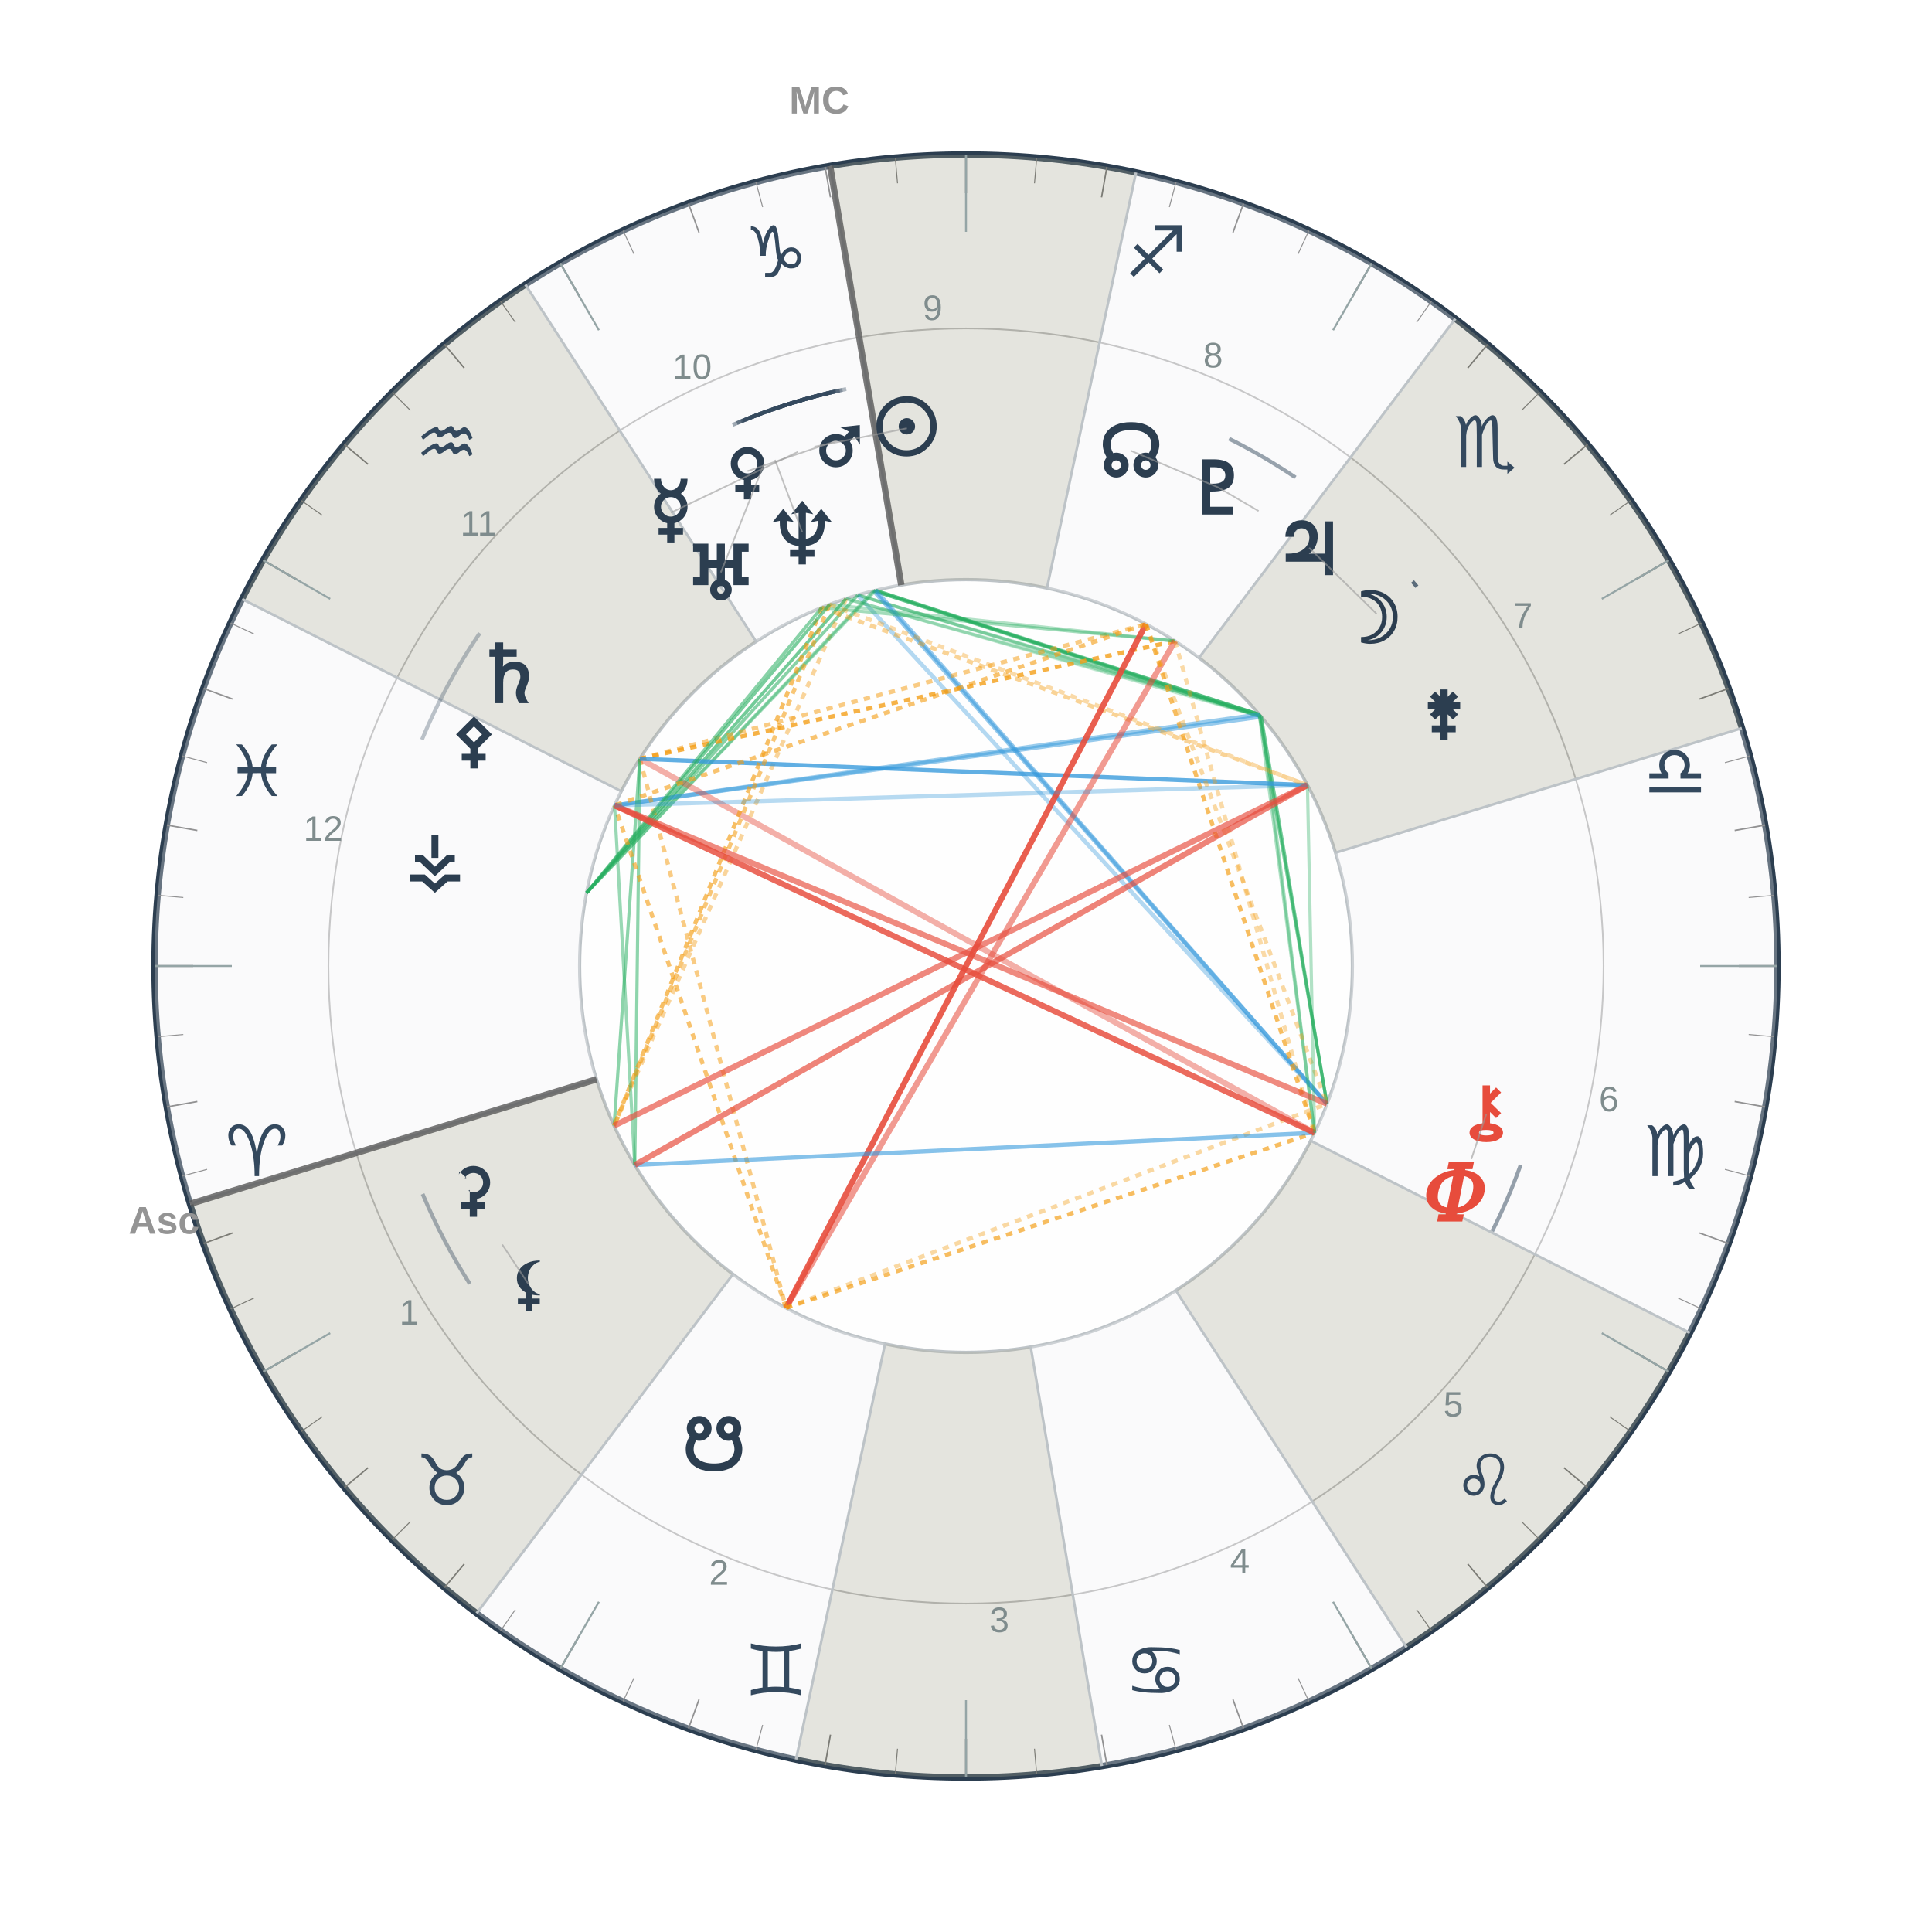
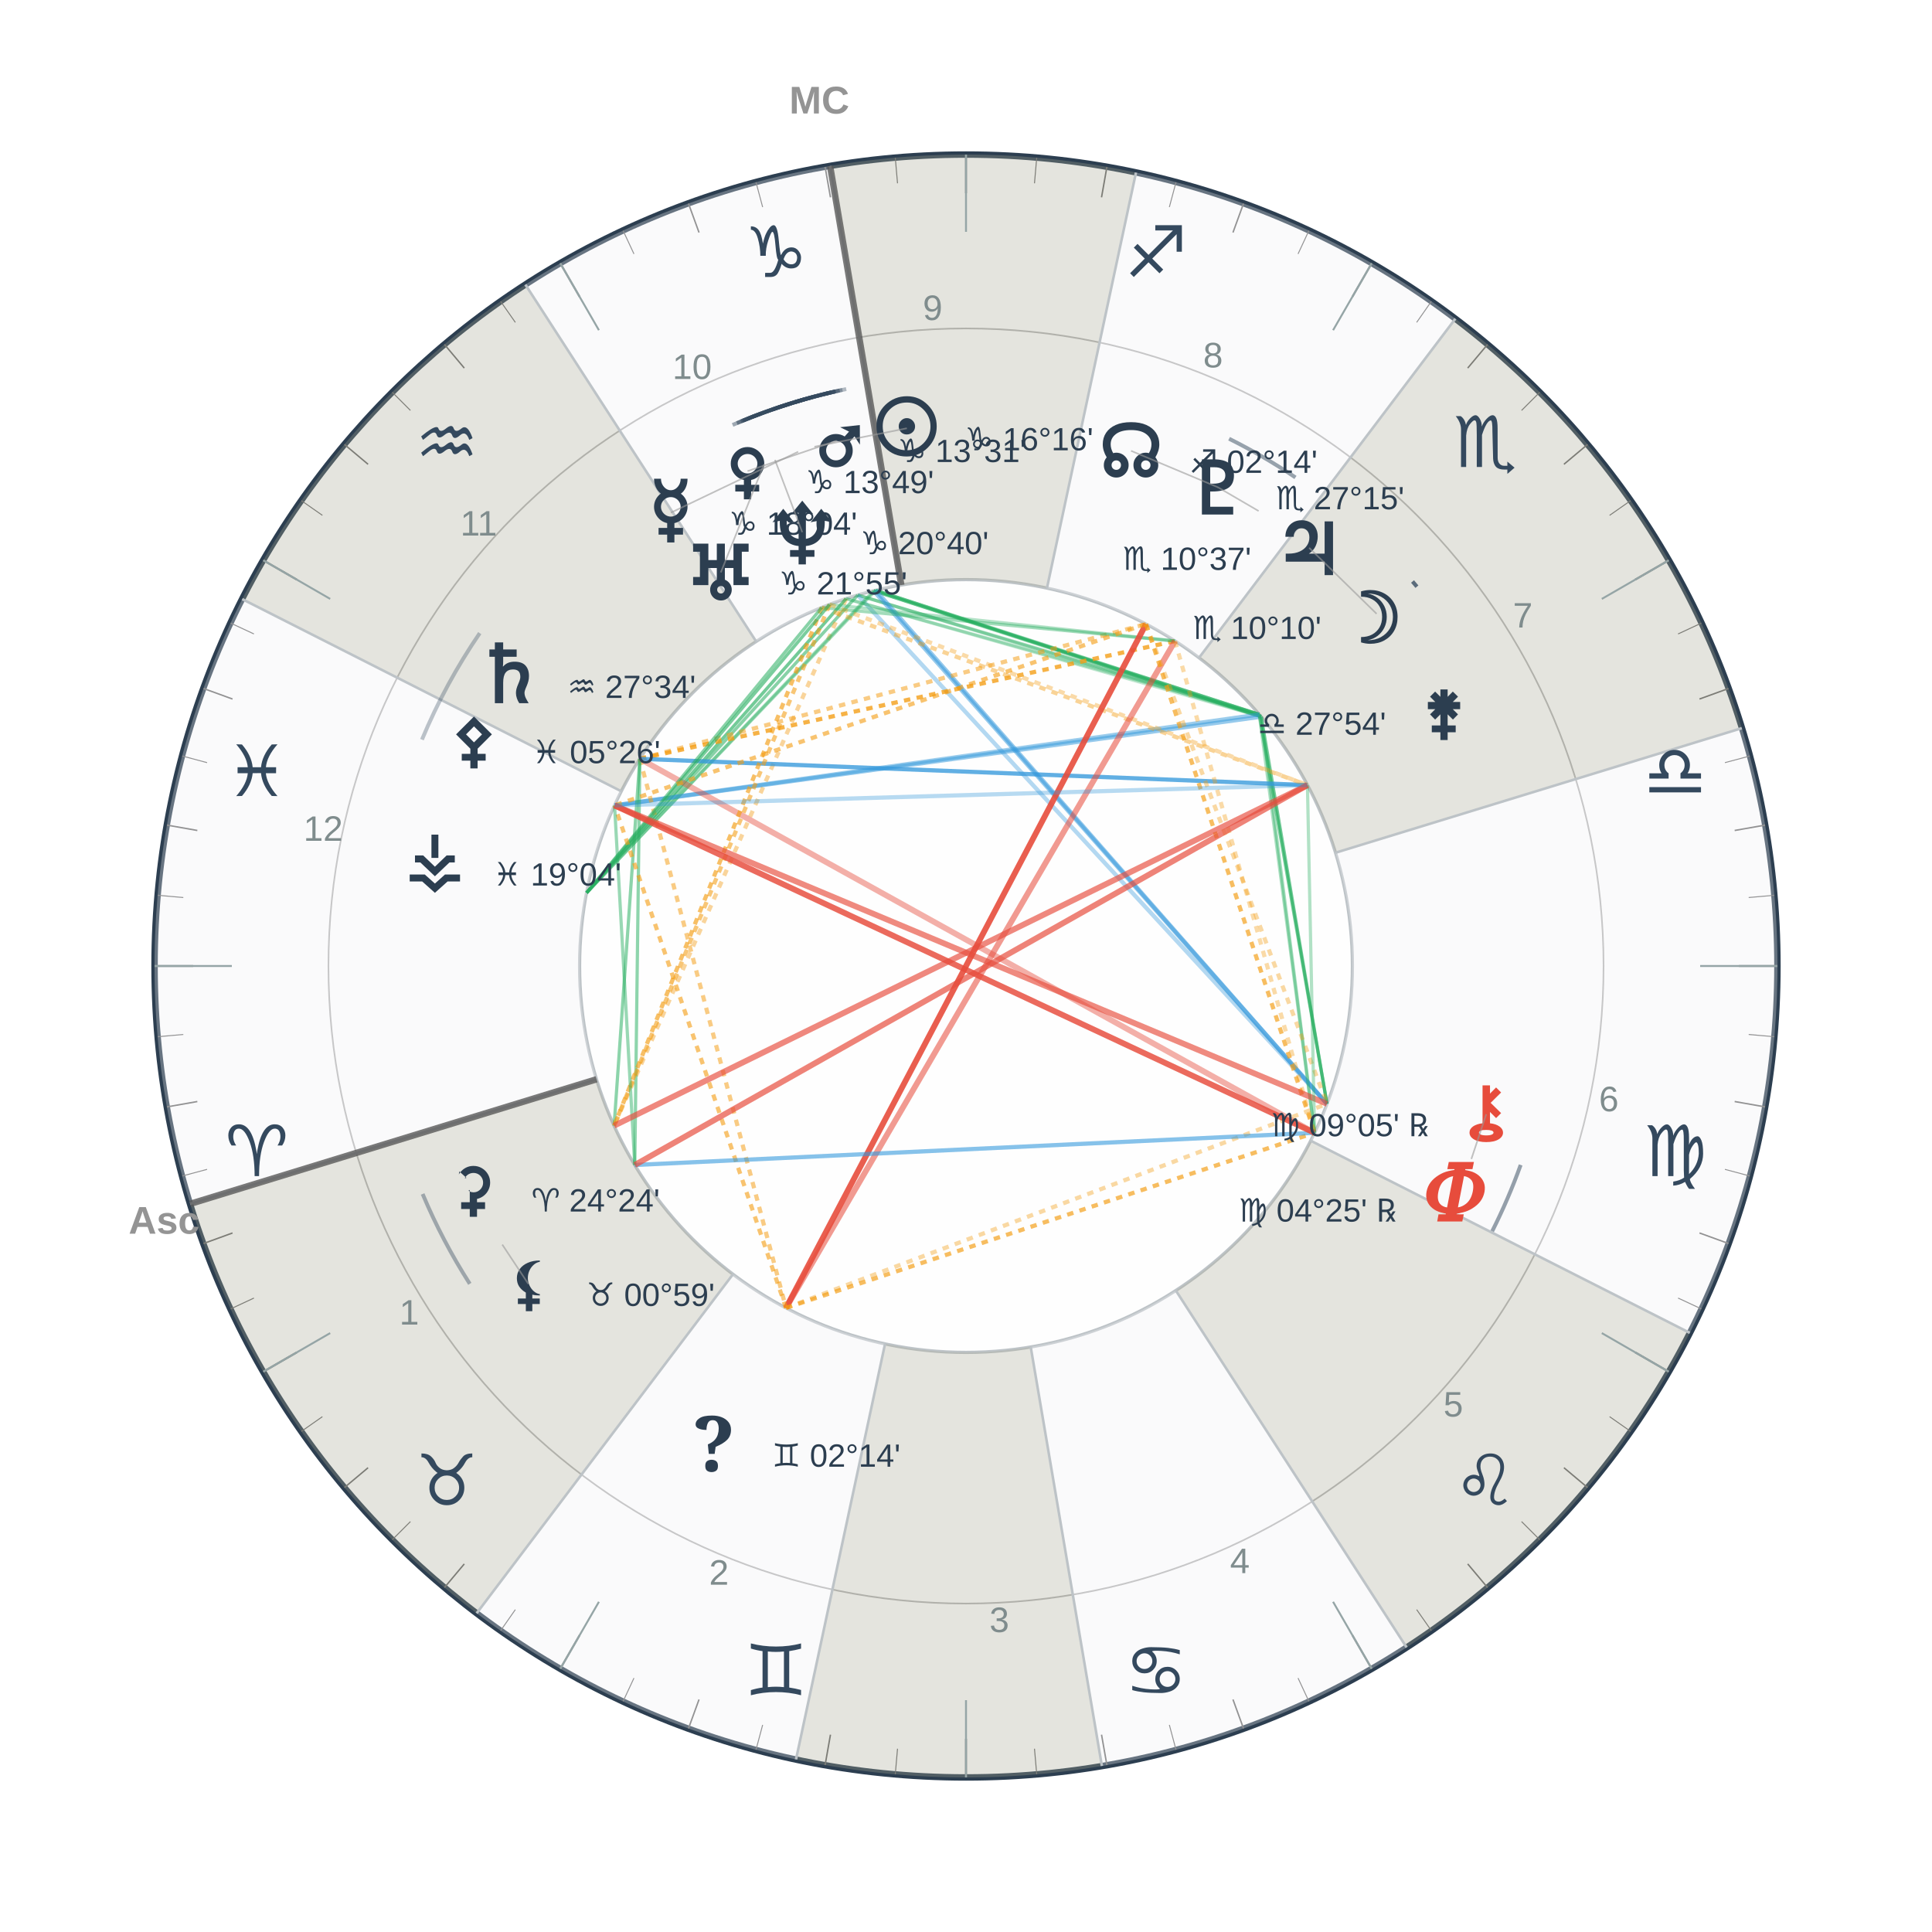
<svg xmlns="http://www.w3.org/2000/svg" baseProfile="full" height="600px" version="1.1" viewBox="0 0 600 600" width="600px">
  <defs />
  <circle cx="300" cy="300" fill="#FEFEFE" r="252.0" stroke="#2C3E50" stroke-width="2" />
  <circle cx="300" cy="300" fill="none" r="120.0" stroke="#BDC3C7" stroke-width="1" />
  <circle cx="300" cy="300" fill="none" r="198.0" stroke="#B5B5B5" stroke-width="0.5" />
  <line stroke="#6A6A6A" stroke-width="0.6" x1="60.0" x2="48.0" y1="300" y2="300" />
  <line stroke="#6A6A6A" stroke-width="0.3" x1="56.928" x2="48.959" y1="321.266" y2="321.963" />
  <line stroke="#6A6A6A" stroke-width="0.45" x1="61.283" x2="51.828" y1="342.092" y2="343.759" />
  <line stroke="#6A6A6A" stroke-width="0.3" x1="64.314" x2="56.587" y1="363.152" y2="365.222" />
  <line stroke="#6A6A6A" stroke-width="0.45" x1="72.219" x2="63.197" y1="382.906" y2="386.189" />
  <line stroke="#6A6A6A" stroke-width="0.3" x1="78.861" x2="71.61" y1="403.119" y2="406.5" />
  <line stroke="#6A6A6A" stroke-width="0.6" x1="92.154" x2="81.762" y1="420.0" y2="426.0" />
  <line stroke="#6A6A6A" stroke-width="0.3" x1="100.127" x2="93.574" y1="439.953" y2="444.541" />
  <line stroke="#6A6A6A" stroke-width="0.45" x1="114.311" x2="106.957" y1="455.812" y2="461.982" />
  <line stroke="#6A6A6A" stroke-width="0.3" x1="127.466" x2="121.809" y1="472.534" y2="478.191" />
  <line stroke="#6A6A6A" stroke-width="0.45" x1="144.188" x2="138.018" y1="485.689" y2="493.043" />
  <line stroke="#6A6A6A" stroke-width="0.3" x1="160.047" x2="155.459" y1="499.873" y2="506.426" />
  <line stroke="#6A6A6A" stroke-width="0.6" x1="180" x2="174" y1="507.846" y2="518.238" />
  <line stroke="#6A6A6A" stroke-width="0.3" x1="196.881" x2="193.5" y1="521.139" y2="528.39" />
  <line stroke="#6A6A6A" stroke-width="0.45" x1="217.094" x2="213.811" y1="527.781" y2="536.803" />
  <line stroke="#6A6A6A" stroke-width="0.3" x1="236.848" x2="234.778" y1="535.686" y2="543.413" />
  <line stroke="#6A6A6A" stroke-width="0.45" x1="257.908" x2="256.241" y1="538.717" y2="548.172" />
  <line stroke="#6A6A6A" stroke-width="0.3" x1="278.734" x2="278.037" y1="543.072" y2="551.041" />
  <line stroke="#6A6A6A" stroke-width="0.6" x1="300" x2="300" y1="540.0" y2="552.0" />
  <line stroke="#6A6A6A" stroke-width="0.3" x1="321.266" x2="321.963" y1="543.072" y2="551.041" />
  <line stroke="#6A6A6A" stroke-width="0.45" x1="342.092" x2="343.759" y1="538.717" y2="548.172" />
  <line stroke="#6A6A6A" stroke-width="0.3" x1="363.152" x2="365.222" y1="535.686" y2="543.413" />
  <line stroke="#6A6A6A" stroke-width="0.45" x1="382.906" x2="386.189" y1="527.781" y2="536.803" />
  <line stroke="#6A6A6A" stroke-width="0.3" x1="403.119" x2="406.5" y1="521.139" y2="528.39" />
  <line stroke="#6A6A6A" stroke-width="0.6" x1="420.0" x2="426.0" y1="507.846" y2="518.238" />
  <line stroke="#6A6A6A" stroke-width="0.3" x1="439.953" x2="444.541" y1="499.873" y2="506.426" />
  <line stroke="#6A6A6A" stroke-width="0.45" x1="455.812" x2="461.982" y1="485.689" y2="493.043" />
  <line stroke="#6A6A6A" stroke-width="0.3" x1="472.534" x2="478.191" y1="472.534" y2="478.191" />
  <line stroke="#6A6A6A" stroke-width="0.45" x1="485.689" x2="493.043" y1="455.812" y2="461.982" />
  <line stroke="#6A6A6A" stroke-width="0.3" x1="499.873" x2="506.426" y1="439.953" y2="444.541" />
  <line stroke="#6A6A6A" stroke-width="0.6" x1="507.846" x2="518.238" y1="420" y2="426" />
  <line stroke="#6A6A6A" stroke-width="0.3" x1="521.139" x2="528.39" y1="403.119" y2="406.5" />
  <line stroke="#6A6A6A" stroke-width="0.45" x1="527.781" x2="536.803" y1="382.906" y2="386.189" />
  <line stroke="#6A6A6A" stroke-width="0.3" x1="535.686" x2="543.413" y1="363.152" y2="365.222" />
  <line stroke="#6A6A6A" stroke-width="0.45" x1="538.717" x2="548.172" y1="342.092" y2="343.759" />
  <line stroke="#6A6A6A" stroke-width="0.3" x1="543.072" x2="551.041" y1="321.266" y2="321.963" />
  <line stroke="#6A6A6A" stroke-width="0.6" x1="540.0" x2="552.0" y1="300.0" y2="300.0" />
  <line stroke="#6A6A6A" stroke-width="0.3" x1="543.072" x2="551.041" y1="278.734" y2="278.037" />
  <line stroke="#6A6A6A" stroke-width="0.45" x1="538.717" x2="548.172" y1="257.908" y2="256.241" />
  <line stroke="#6A6A6A" stroke-width="0.3" x1="535.686" x2="543.413" y1="236.848" y2="234.778" />
  <line stroke="#6A6A6A" stroke-width="0.45" x1="527.781" x2="536.803" y1="217.094" y2="213.811" />
  <line stroke="#6A6A6A" stroke-width="0.3" x1="521.139" x2="528.39" y1="196.881" y2="193.5" />
  <line stroke="#6A6A6A" stroke-width="0.6" x1="507.846" x2="518.238" y1="180.0" y2="174.0" />
  <line stroke="#6A6A6A" stroke-width="0.3" x1="499.873" x2="506.426" y1="160.047" y2="155.459" />
  <line stroke="#6A6A6A" stroke-width="0.45" x1="485.689" x2="493.043" y1="144.188" y2="138.018" />
  <line stroke="#6A6A6A" stroke-width="0.3" x1="472.534" x2="478.191" y1="127.466" y2="121.809" />
  <line stroke="#6A6A6A" stroke-width="0.45" x1="455.812" x2="461.982" y1="114.311" y2="106.957" />
  <line stroke="#6A6A6A" stroke-width="0.3" x1="439.953" x2="444.541" y1="100.127" y2="93.574" />
  <line stroke="#6A6A6A" stroke-width="0.6" x1="420.0" x2="426.0" y1="92.154" y2="81.762" />
  <line stroke="#6A6A6A" stroke-width="0.3" x1="403.119" x2="406.5" y1="78.861" y2="71.61" />
  <line stroke="#6A6A6A" stroke-width="0.45" x1="382.906" x2="386.189" y1="72.219" y2="63.197" />
  <line stroke="#6A6A6A" stroke-width="0.3" x1="363.152" x2="365.222" y1="64.314" y2="56.587" />
  <line stroke="#6A6A6A" stroke-width="0.45" x1="342.092" x2="343.759" y1="61.283" y2="51.828" />
  <line stroke="#6A6A6A" stroke-width="0.3" x1="321.266" x2="321.963" y1="56.928" y2="48.959" />
  <line stroke="#6A6A6A" stroke-width="0.6" x1="300.0" x2="300.0" y1="60.0" y2="48.0" />
  <line stroke="#6A6A6A" stroke-width="0.3" x1="278.734" x2="278.037" y1="56.928" y2="48.959" />
  <line stroke="#6A6A6A" stroke-width="0.45" x1="257.908" x2="256.241" y1="61.283" y2="51.828" />
  <line stroke="#6A6A6A" stroke-width="0.3" x1="236.848" x2="234.778" y1="64.314" y2="56.587" />
  <line stroke="#6A6A6A" stroke-width="0.45" x1="217.094" x2="213.811" y1="72.219" y2="63.197" />
  <line stroke="#6A6A6A" stroke-width="0.3" x1="196.881" x2="193.5" y1="78.861" y2="71.61" />
  <line stroke="#6A6A6A" stroke-width="0.6" x1="180" x2="174" y1="92.154" y2="81.762" />
  <line stroke="#6A6A6A" stroke-width="0.3" x1="160.047" x2="155.459" y1="100.127" y2="93.574" />
  <line stroke="#6A6A6A" stroke-width="0.45" x1="144.188" x2="138.018" y1="114.311" y2="106.957" />
  <line stroke="#6A6A6A" stroke-width="0.3" x1="127.466" x2="121.809" y1="127.466" y2="121.809" />
  <line stroke="#6A6A6A" stroke-width="0.45" x1="114.311" x2="106.957" y1="144.188" y2="138.018" />
  <line stroke="#6A6A6A" stroke-width="0.3" x1="100.127" x2="93.574" y1="160.047" y2="155.459" />
  <line stroke="#6A6A6A" stroke-width="0.6" x1="92.154" x2="81.762" y1="180.0" y2="174.0" />
  <line stroke="#6A6A6A" stroke-width="0.3" x1="78.861" x2="71.61" y1="196.881" y2="193.5" />
  <line stroke="#6A6A6A" stroke-width="0.45" x1="72.219" x2="63.197" y1="217.094" y2="213.811" />
  <line stroke="#6A6A6A" stroke-width="0.3" x1="64.314" x2="56.587" y1="236.848" y2="234.778" />
  <line stroke="#6A6A6A" stroke-width="0.45" x1="61.283" x2="51.828" y1="257.908" y2="256.241" />
  <line stroke="#6A6A6A" stroke-width="0.3" x1="56.928" x2="48.959" y1="278.734" y2="278.037" />
  <path d="M 59.069,373.865 A 252.0,252.0 0 0,0 148.023,501.015 L 227.63,395.722 A 120.0,120.0 0 0,1 185.271,335.174 Z" fill="#A7A894" opacity="0.3" stroke="none" />
  <path d="M 148.023,501.015 A 252.0,252.0 0 0,0 247.211,546.409 L 274.862,417.338 A 120.0,120.0 0 0,1 227.63,395.722 Z" fill="#F1F3F4" opacity="0.3" stroke="none" />
  <path d="M 247.211,546.409 A 252.0,252.0 0 0,0 342.204,548.441 L 320.097,418.305 A 120.0,120.0 0 0,1 274.862,417.338 Z" fill="#A7A894" opacity="0.3" stroke="none" />
  <path d="M 342.204,548.441 A 252.0,252.0 0 0,0 436.836,511.613 L 365.16,400.768 A 120.0,120.0 0 0,1 320.097,418.305 Z" fill="#F1F3F4" opacity="0.3" stroke="none" />
  <path d="M 436.836,511.613 A 252.0,252.0 0 0,0 524.774,413.934 L 407.035,354.254 A 120.0,120.0 0 0,1 365.16,400.768 Z" fill="#A7A894" opacity="0.3" stroke="none" />
  <path d="M 524.774,413.934 A 252.0,252.0 0 0,0 540.931,226.135 L 414.729,264.826 A 120.0,120.0 0 0,1 407.035,354.254 Z" fill="#F1F3F4" opacity="0.3" stroke="none" />
  <path d="M 540.931,226.135 A 252.0,252.0 0 0,0 451.977,98.985 L 372.37,204.278 A 120.0,120.0 0 0,1 414.729,264.826 Z" fill="#A7A894" opacity="0.3" stroke="none" />
  <path d="M 451.977,98.985 A 252.0,252.0 0 0,0 352.789,53.591 L 325.138,182.662 A 120.0,120.0 0 0,1 372.37,204.278 Z" fill="#F1F3F4" opacity="0.3" stroke="none" />
  <path d="M 352.789,53.591 A 252.0,252.0 0 0,0 257.796,51.559 L 279.903,181.695 A 120.0,120.0 0 0,1 325.138,182.662 Z" fill="#A7A894" opacity="0.3" stroke="none" />
  <path d="M 257.796,51.559 A 252.0,252.0 0 0,0 163.164,88.387 L 234.84,199.232 A 120.0,120.0 0 0,1 279.903,181.695 Z" fill="#F1F3F4" opacity="0.3" stroke="none" />
  <path d="M 163.164,88.387 A 252.0,252.0 0 0,0 75.226,186.066 L 192.965,245.746 A 120.0,120.0 0 0,1 234.84,199.232 Z" fill="#A7A894" opacity="0.3" stroke="none" />
  <path d="M 75.226,186.066 A 252.0,252.0 0 0,0 59.069,373.865 L 185.271,335.174 A 120.0,120.0 0 0,1 192.965,245.746 Z" fill="#F1F3F4" opacity="0.3" stroke="none" />
  <line stroke="#BDC3C7" stroke-width="0.8" x1="185.271" x2="59.069" y1="335.174" y2="373.865" />
  <text dominant-baseline="middle" fill="#7F8C8D" font-family="Arial, sans-serif" font-size="11px" text-anchor="middle" x="127.082" y="408.238">1</text>
  <line stroke="#BDC3C7" stroke-width="0.8" x1="227.63" x2="148.023" y1="395.722" y2="501.015" />
  <text dominant-baseline="middle" fill="#7F8C8D" font-family="Arial, sans-serif" font-size="11px" text-anchor="middle" x="223.28" y="489.024">2</text>
  <line stroke="#BDC3C7" stroke-width="0.8" x1="274.862" x2="247.211" y1="417.338" y2="546.409" />
  <text dominant-baseline="middle" fill="#7F8C8D" font-family="Arial, sans-serif" font-size="11px" text-anchor="middle" x="310.35" y="503.737">3</text>
  <line stroke="#BDC3C7" stroke-width="0.8" x1="320.097" x2="342.204" y1="418.305" y2="548.441" />
  <text dominant-baseline="middle" fill="#7F8C8D" font-family="Arial, sans-serif" font-size="11px" text-anchor="middle" x="385.055" y="485.423">4</text>
  <line stroke="#BDC3C7" stroke-width="0.8" x1="365.16" x2="436.836" y1="400.768" y2="511.613" />
  <text dominant-baseline="middle" fill="#7F8C8D" font-family="Arial, sans-serif" font-size="11px" text-anchor="middle" x="451.334" y="436.799">5</text>
  <line stroke="#BDC3C7" stroke-width="0.8" x1="407.035" x2="524.774" y1="354.254" y2="413.934" />
  <text dominant-baseline="middle" fill="#7F8C8D" font-family="Arial, sans-serif" font-size="11px" text-anchor="middle" x="499.631" y="341.995">6</text>
  <line stroke="#BDC3C7" stroke-width="0.8" x1="414.729" x2="540.931" y1="264.826" y2="226.135" />
  <text dominant-baseline="middle" fill="#7F8C8D" font-family="Arial, sans-serif" font-size="11px" text-anchor="middle" x="472.918" y="191.762">7</text>
  <line stroke="#BDC3C7" stroke-width="0.8" x1="372.37" x2="451.977" y1="204.278" y2="98.985" />
  <text dominant-baseline="middle" fill="#7F8C8D" font-family="Arial, sans-serif" font-size="11px" text-anchor="middle" x="376.72" y="110.976">8</text>
  <line stroke="#BDC3C7" stroke-width="0.8" x1="325.138" x2="352.789" y1="182.662" y2="53.591" />
  <text dominant-baseline="middle" fill="#7F8C8D" font-family="Arial, sans-serif" font-size="11px" text-anchor="middle" x="289.65" y="96.263">9</text>
  <line stroke="#BDC3C7" stroke-width="0.8" x1="279.903" x2="257.796" y1="181.695" y2="51.559" />
  <text dominant-baseline="middle" fill="#7F8C8D" font-family="Arial, sans-serif" font-size="11px" text-anchor="middle" x="214.945" y="114.577">10</text>
  <line stroke="#BDC3C7" stroke-width="0.8" x1="234.84" x2="163.164" y1="199.232" y2="88.387" />
  <text dominant-baseline="middle" fill="#7F8C8D" font-family="Arial, sans-serif" font-size="11px" text-anchor="middle" x="148.666" y="163.201">11</text>
  <line stroke="#BDC3C7" stroke-width="0.8" x1="192.965" x2="75.226" y1="245.746" y2="186.066" />
  <text dominant-baseline="middle" fill="#7F8C8D" font-family="Arial, sans-serif" font-size="11px" text-anchor="middle" x="100.369" y="258.005">12</text>
  <line stroke="#95A5A6" stroke-width="0.6" x1="72.0" x2="48.0" y1="300.0" y2="300" />
  <text dominant-baseline="middle" fill="#34495E" font-family="&quot;Symbola&quot;, &quot;Noto Sans Symbols&quot;, &quot;Apple Symbols&quot;, &quot;Segoe UI Symbol&quot;, serif" font-size="22px" font-weight="bold" text-anchor="middle" x="79.769" y="359.011">♈</text>
  <line stroke="#95A5A6" stroke-width="0.6" x1="102.546" x2="81.762" y1="414.0" y2="426.0" />
  <text dominant-baseline="middle" fill="#34495E" font-family="&quot;Symbola&quot;, &quot;Noto Sans Symbols&quot;, &quot;Apple Symbols&quot;, &quot;Segoe UI Symbol&quot;, serif" font-size="22px" font-weight="bold" text-anchor="middle" x="138.78" y="461.22">♉</text>
  <line stroke="#95A5A6" stroke-width="0.6" x1="186" x2="174" y1="497.454" y2="518.238" />
  <text dominant-baseline="middle" fill="#34495E" font-family="&quot;Symbola&quot;, &quot;Noto Sans Symbols&quot;, &quot;Apple Symbols&quot;, &quot;Segoe UI Symbol&quot;, serif" font-size="22px" font-weight="bold" text-anchor="middle" x="240.989" y="520.231">♊</text>
  <line stroke="#95A5A6" stroke-width="0.6" x1="300" x2="300" y1="528.0" y2="552.0" />
  <text dominant-baseline="middle" fill="#34495E" font-family="&quot;Symbola&quot;, &quot;Noto Sans Symbols&quot;, &quot;Apple Symbols&quot;, &quot;Segoe UI Symbol&quot;, serif" font-size="22px" font-weight="bold" text-anchor="middle" x="359.011" y="520.231">♋</text>
  <line stroke="#95A5A6" stroke-width="0.6" x1="414.0" x2="426.0" y1="497.454" y2="518.238" />
  <text dominant-baseline="middle" fill="#34495E" font-family="&quot;Symbola&quot;, &quot;Noto Sans Symbols&quot;, &quot;Apple Symbols&quot;, &quot;Segoe UI Symbol&quot;, serif" font-size="22px" font-weight="bold" text-anchor="middle" x="461.22" y="461.22">♌</text>
  <line stroke="#95A5A6" stroke-width="0.6" x1="497.454" x2="518.238" y1="414" y2="426" />
  <text dominant-baseline="middle" fill="#34495E" font-family="&quot;Symbola&quot;, &quot;Noto Sans Symbols&quot;, &quot;Apple Symbols&quot;, &quot;Segoe UI Symbol&quot;, serif" font-size="22px" font-weight="bold" text-anchor="middle" x="520.231" y="359.011">♍</text>
  <line stroke="#95A5A6" stroke-width="0.6" x1="528.0" x2="552.0" y1="300.0" y2="300.0" />
  <text dominant-baseline="middle" fill="#34495E" font-family="&quot;Symbola&quot;, &quot;Noto Sans Symbols&quot;, &quot;Apple Symbols&quot;, &quot;Segoe UI Symbol&quot;, serif" font-size="22px" font-weight="bold" text-anchor="middle" x="520.231" y="240.989">♎</text>
  <line stroke="#95A5A6" stroke-width="0.6" x1="497.454" x2="518.238" y1="186.0" y2="174.0" />
  <text dominant-baseline="middle" fill="#34495E" font-family="&quot;Symbola&quot;, &quot;Noto Sans Symbols&quot;, &quot;Apple Symbols&quot;, &quot;Segoe UI Symbol&quot;, serif" font-size="22px" font-weight="bold" text-anchor="middle" x="461.22" y="138.78">♏</text>
  <line stroke="#95A5A6" stroke-width="0.6" x1="414.0" x2="426.0" y1="102.546" y2="81.762" />
  <text dominant-baseline="middle" fill="#34495E" font-family="&quot;Symbola&quot;, &quot;Noto Sans Symbols&quot;, &quot;Apple Symbols&quot;, &quot;Segoe UI Symbol&quot;, serif" font-size="22px" font-weight="bold" text-anchor="middle" x="359.011" y="79.769">♐</text>
  <line stroke="#95A5A6" stroke-width="0.6" x1="300.0" x2="300.0" y1="72.0" y2="48.0" />
  <text dominant-baseline="middle" fill="#34495E" font-family="&quot;Symbola&quot;, &quot;Noto Sans Symbols&quot;, &quot;Apple Symbols&quot;, &quot;Segoe UI Symbol&quot;, serif" font-size="22px" font-weight="bold" text-anchor="middle" x="240.989" y="79.769">♑</text>
  <line stroke="#95A5A6" stroke-width="0.6" x1="186" x2="174" y1="102.546" y2="81.762" />
  <text dominant-baseline="middle" fill="#34495E" font-family="&quot;Symbola&quot;, &quot;Noto Sans Symbols&quot;, &quot;Apple Symbols&quot;, &quot;Segoe UI Symbol&quot;, serif" font-size="22px" font-weight="bold" text-anchor="middle" x="138.78" y="138.78">♒</text>
  <line stroke="#95A5A6" stroke-width="0.6" x1="102.546" x2="81.762" y1="186.0" y2="174.0" />
  <text dominant-baseline="middle" fill="#34495E" font-family="&quot;Symbola&quot;, &quot;Noto Sans Symbols&quot;, &quot;Apple Symbols&quot;, &quot;Segoe UI Symbol&quot;, serif" font-size="22px" font-weight="bold" text-anchor="middle" x="79.769" y="240.989">♓</text>
  <line opacity="0.38" stroke="#27AE60" stroke-width="1.0" x1="266.374" x2="391.681" y1="184.808" y2="222.575" />
  <path d="M 250.102,123.934 A 183,183 0 0,0 241.857,126.482" fill="none" opacity="0.692" stroke="#34495E" stroke-width="1.2" />
  <path d="M 258.184,121.842 A 183,183 0 0,0 246.844,124.89" fill="none" opacity="0.653" stroke="#34495E" stroke-width="1.2" />
  <path d="M 259.363,121.569 A 183,183 0 0,0 246.612,124.961" fill="none" opacity="0.635" stroke="#34495E" stroke-width="1.2" />
  <line opacity="0.403" stroke="#27AE60" stroke-width="1.0" x1="266.374" x2="391.082" y1="184.808" y2="221.872" />
  <path d="M 253.064,123.121 A 183,183 0 0,0 227.516,131.967" fill="none" opacity="0.461" stroke="#34495E" stroke-width="1.2" />
  <path d="M 252.107,123.378 A 183,183 0 0,0 232.095,130.065" fill="none" opacity="0.536" stroke="#34495E" stroke-width="1.2" />
  <line opacity="0.37" stroke="#3498DB" stroke-width="1.3" x1="266.374" x2="412.104" y1="184.808" y2="342.811" />
  <line opacity="0.553" stroke="#27AE60" stroke-width="1.0" x1="266.374" x2="182.173" y1="184.808" y2="277.268" />
  <line opacity="0.286" stroke="#27AE60" stroke-width="1.0" x1="391.681" x2="262.769" y1="222.575" y2="185.922" />
  <line opacity="0.509" stroke="#27AE60" stroke-width="1.0" x1="391.681" x2="271.332" y1="222.575" y2="183.475" />
  <line opacity="0.525" stroke="#27AE60" stroke-width="1.0" x1="391.681" x2="271.949" y1="222.575" y2="183.325" />
  <path d="M 440.04,182.196 A 183,183 0 0,0 438.671,180.587" fill="none" opacity="0.774" stroke="#34495E" stroke-width="1.2" />
  <line opacity="0.643" stroke="#27AE60" stroke-width="1.0" x1="391.681" x2="412.104" y1="222.575" y2="342.811" />
  <line opacity="0.398" stroke="#27AE60" stroke-width="1.0" x1="391.681" x2="408.239" y1="222.575" y2="351.809" />
  <line opacity="0.516" stroke="#3498DB" stroke-width="1.3" x1="391.681" x2="190.856" y1="222.575" y2="250.124" />
  <path d="M 259.586,121.518 A 183,183 0 0,0 240.004,127.114" fill="none" opacity="0.545" stroke="#34495E" stroke-width="1.2" />
  <path d="M 260.767,121.255 A 183,183 0 0,0 239.775,127.194" fill="none" opacity="0.527" stroke="#34495E" stroke-width="1.2" />
  <line opacity="0.309" stroke="#27AE60" stroke-width="1.0" x1="262.769" x2="391.082" y1="185.922" y2="221.872" />
  <path d="M 246.151,125.102 A 183,183 0 0,0 228.839,131.403" fill="none" opacity="0.569" stroke="#34495E" stroke-width="1.2" />
  <path d="M 245.204,125.397 A 183,183 0 0,0 233.433,129.536" fill="none" opacity="0.644" stroke="#34495E" stroke-width="1.2" />
  <line opacity="0.42" stroke="#F39C12" stroke-dasharray="2,2" stroke-width="1.3" x1="262.769" x2="190.724" y1="185.922" y2="349.586" />
  <line opacity="0.647" stroke="#27AE60" stroke-width="1.0" x1="262.769" x2="182.173" y1="185.922" y2="277.268" />
  <path d="M 257.457,122.014 A 183,183 0 0,0 256.046,122.357" fill="none" opacity="0.782" stroke="#34495E" stroke-width="1.2" />
  <line opacity="0.532" stroke="#27AE60" stroke-width="1.0" x1="271.332" x2="391.082" y1="183.475" y2="221.872" />
  <path d="M 261.617,121.071 A 183,183 0 0,0 230.281,130.801" fill="none" opacity="0.389" stroke="#34495E" stroke-width="1.2" />
  <line opacity="0.517" stroke="#3498DB" stroke-width="1.3" x1="271.332" x2="412.104" y1="183.475" y2="342.811" />
  <line opacity="0.424" stroke="#27AE60" stroke-width="1.0" x1="271.332" x2="182.173" y1="183.475" y2="277.268" />
  <line opacity="0.548" stroke="#27AE60" stroke-width="1.0" x1="271.949" x2="391.082" y1="183.325" y2="221.872" />
  <path d="M 262.801,120.821 A 183,183 0 0,0 230.057,130.893" fill="none" opacity="0.37" stroke="#34495E" stroke-width="1.2" />
  <line opacity="0.535" stroke="#3498DB" stroke-width="1.3" x1="271.949" x2="412.104" y1="183.325" y2="342.811" />
  <line opacity="0.408" stroke="#27AE60" stroke-width="1.0" x1="271.949" x2="182.173" y1="183.325" y2="277.268" />
  <line opacity="0.62" stroke="#27AE60" stroke-width="1.0" x1="391.082" x2="412.104" y1="221.872" y2="342.811" />
  <line opacity="0.374" stroke="#27AE60" stroke-width="1.0" x1="391.082" x2="408.239" y1="221.872" y2="351.809" />
  <line opacity="0.489" stroke="#3498DB" stroke-width="1.3" x1="391.082" x2="190.856" y1="221.872" y2="250.124" />
  <line opacity="0.781" stroke="#F39C12" stroke-dasharray="2,2" stroke-width="1.3" x1="198.71" x2="364.915" y1="235.655" y2="199.074" />
  <line opacity="0.52" stroke="#F39C12" stroke-dasharray="2,2" stroke-width="1.3" x1="198.71" x2="355.899" y1="235.655" y2="193.815" />
  <line opacity="0.52" stroke="#F39C12" stroke-dasharray="2,2" stroke-width="1.3" x1="198.71" x2="244.101" y1="235.655" y2="406.185" />
  <line opacity="0.52" stroke="#27AE60" stroke-width="1.0" x1="198.71" x2="197.134" y1="235.655" y2="361.794" />
  <line opacity="0.438" stroke="#E74C3C" stroke-width="1.8" x1="198.71" x2="408.239" y1="235.655" y2="351.809" />
  <line opacity="0.534" stroke="#27AE60" stroke-width="1.0" x1="198.71" x2="190.724" y1="235.655" y2="349.586" />
  <path d="M 148.991,196.63 A 183,183 0 0,0 131.043,229.697" fill="none" opacity="0.328" stroke="#34495E" stroke-width="1.2" />
  <line opacity="0.78" stroke="#3498DB" stroke-width="1.3" x1="198.71" x2="406.038" y1="235.655" y2="243.823" />
  <path d="M 236.303,128.443 A 183,183 0 0,0 230.76,130.605" fill="none" opacity="0.725" stroke="#34495E" stroke-width="1.2" />
  <line opacity="0.42" stroke="#27AE60" stroke-width="1.0" x1="255.199" x2="364.915" y1="188.677" y2="199.074" />
  <line opacity="0.651" stroke="#F39C12" stroke-dasharray="2,2" stroke-width="1.3" x1="255.199" x2="190.724" y1="188.677" y2="349.586" />
  <line opacity="0.44" stroke="#F39C12" stroke-dasharray="2,2" stroke-width="1.3" x1="255.199" x2="406.038" y1="188.677" y2="243.823" />
  <line opacity="0.551" stroke="#27AE60" stroke-width="1.0" x1="255.199" x2="182.173" y1="188.677" y2="277.268" />
  <line opacity="0.355" stroke="#27AE60" stroke-width="1.0" x1="257.623" x2="364.915" y1="187.732" y2="199.074" />
  <line opacity="0.576" stroke="#F39C12" stroke-dasharray="2,2" stroke-width="1.3" x1="257.623" x2="190.724" y1="187.732" y2="349.586" />
  <line opacity="0.366" stroke="#F39C12" stroke-dasharray="2,2" stroke-width="1.3" x1="257.623" x2="406.038" y1="187.732" y2="243.823" />
  <line opacity="0.616" stroke="#27AE60" stroke-width="1.0" x1="257.623" x2="182.173" y1="187.732" y2="277.268" />
  <path d="M 402.32,148.278 A 183,183 0 0,0 381.703,136.252" fill="none" opacity="0.501" stroke="#34495E" stroke-width="1.2" />
  <line opacity="0.563" stroke="#E74C3C" stroke-width="1.8" x1="364.915" x2="244.101" y1="199.074" y2="406.185" />
  <line opacity="0.37" stroke="#F39C12" stroke-dasharray="2,2" stroke-width="1.3" x1="364.915" x2="408.239" y1="199.074" y2="351.809" />
  <line opacity="0.9" stroke="#E74C3C" stroke-width="1.8" x1="355.899" x2="244.101" y1="193.815" y2="406.185" />
  <line opacity="0.388" stroke="#F39C12" stroke-dasharray="2,2" stroke-width="1.3" x1="355.899" x2="412.104" y1="193.815" y2="342.811" />
  <line opacity="0.669" stroke="#F39C12" stroke-dasharray="2,2" stroke-width="1.3" x1="355.899" x2="408.239" y1="193.815" y2="351.809" />
  <line opacity="0.608" stroke="#F39C12" stroke-dasharray="2,2" stroke-width="1.3" x1="355.899" x2="190.856" y1="193.815" y2="250.124" />
  <line opacity="0.388" stroke="#F39C12" stroke-dasharray="2,2" stroke-width="1.3" x1="244.101" x2="412.104" y1="406.185" y2="342.811" />
  <line opacity="0.669" stroke="#F39C12" stroke-dasharray="2,2" stroke-width="1.3" x1="244.101" x2="408.239" y1="406.185" y2="351.809" />
  <line opacity="0.608" stroke="#F39C12" stroke-dasharray="2,2" stroke-width="1.3" x1="244.101" x2="190.856" y1="406.185" y2="250.124" />
  <line opacity="0.594" stroke="#3498DB" stroke-width="1.3" x1="197.134" x2="408.239" y1="361.794" y2="351.809" />
  <path d="M 131.25,370.799 A 183,183 0 0,0 145.902,398.705" fill="none" opacity="0.405" stroke="#34495E" stroke-width="1.2" />
  <line opacity="0.467" stroke="#27AE60" stroke-width="1.0" x1="197.134" x2="190.856" y1="361.794" y2="250.124" />
  <line opacity="0.692" stroke="#E74C3C" stroke-width="1.8" x1="197.134" x2="406.038" y1="361.794" y2="243.823" />
  <path d="M 463.418,382.361 A 183,183 0 0,0 472.255,361.784" fill="none" opacity="0.519" stroke="#34495E" stroke-width="1.2" />
  <line opacity="0.653" stroke="#E74C3C" stroke-width="1.8" x1="412.104" x2="190.856" y1="342.811" y2="250.124" />
  <line opacity="0.831" stroke="#E74C3C" stroke-width="1.8" x1="408.239" x2="190.856" y1="351.809" y2="250.124" />
  <line opacity="0.358" stroke="#27AE60" stroke-width="1.0" x1="408.239" x2="406.038" y1="351.809" y2="243.823" />
  <line opacity="0.663" stroke="#E74C3C" stroke-width="1.8" x1="190.724" x2="406.038" y1="349.586" y2="243.823" />
  <line opacity="0.348" stroke="#3498DB" stroke-width="1.3" x1="190.856" x2="406.038" y1="250.124" y2="243.823" />
  <line opacity="0.8" stroke="#595959" stroke-width="2" x1="185.271" x2="59.069" y1="335.174" y2="373.865" />
  <text dominant-baseline="middle" fill="#949494" font-family="Arial, sans-serif" font-size="12px" font-weight="bold" text-anchor="start" x="39.947" y="379.727">Asc</text>
  <line opacity="0.8" stroke="#595959" stroke-width="2" x1="279.903" x2="257.796" y1="181.695" y2="51.559" />
  <text dominant-baseline="middle" fill="#949494" font-family="Arial, sans-serif" font-size="12px" font-weight="bold" text-anchor="middle" x="254.446" y="31.842">MC</text>
  <text dominant-baseline="middle" fill="#2C3E50" font-family="&quot;Symbola&quot;, &quot;Noto Sans Symbols&quot;, &quot;Apple Symbols&quot;, &quot;Segoe UI Symbol&quot;, serif" font-size="24px" font-weight="bold" text-anchor="middle" x="147.014" y="369.421">⚳</text>
+   <text dominant-baseline="middle" fill="#2C3E50" font-family="Arial, sans-serif" font-size="10px" font-weight="normal" text-anchor="start" x="165.014" y="373.421">♈︎ 24°24'</text>
  <text dominant-baseline="middle" fill="#2C3E50" font-family="&quot;Symbola&quot;, &quot;Noto Sans Symbols&quot;, &quot;Apple Symbols&quot;, &quot;Segoe UI Symbol&quot;, serif" font-size="24px" font-weight="bold" text-anchor="middle" x="164.075" y="398.734">⚸</text>
  <line opacity="0.6" stroke="#999999" stroke-width="0.5" x1="155.987" x2="164.075" y1="386.512" y2="398.734" />
-   <text dominant-baseline="middle" fill="#2C3E50" font-family="&quot;Symbola&quot;, &quot;Noto Sans Symbols&quot;, &quot;Apple Symbols&quot;, &quot;Segoe UI Symbol&quot;, serif" font-size="24px" font-weight="bold" text-anchor="middle" x="221.742" y="448.659">☋</text>
+   <text dominant-baseline="middle" fill="#2C3E50" font-family="Arial, sans-serif" font-size="10px" font-weight="normal" text-anchor="start" x="182.075" y="402.734">♉︎ 00°59'</text>
+   <text dominant-baseline="middle" fill="#2C3E50" font-family="&quot;Symbola&quot;, &quot;Noto Sans Symbols&quot;, &quot;Apple Symbols&quot;, &quot;Segoe UI Symbol&quot;, serif" font-size="24px" font-weight="bold" text-anchor="middle" x="221.742" y="448.659">?</text>
+   <text dominant-baseline="middle" fill="#2C3E50" font-family="Arial, sans-serif" font-size="10px" font-weight="normal" text-anchor="start" x="239.742" y="452.659">♊︎ 02°14'</text>
  <text dominant-baseline="middle" fill="#E74C3C" font-family="&quot;Symbola&quot;, &quot;Noto Sans Symbols&quot;, &quot;Apple Symbols&quot;, &quot;Segoe UI Symbol&quot;, serif" font-size="24px" font-weight="bold" text-anchor="middle" x="451.535" y="372.533">𝛷</text>
+   <text dominant-baseline="middle" fill="#2C3E50" font-family="Arial, sans-serif" font-size="10px" font-weight="normal" text-anchor="end" x="433.535" y="376.533">♍︎ 04°25' ℞</text>
  <text dominant-baseline="middle" fill="#E74C3C" font-family="&quot;Symbola&quot;, &quot;Noto Sans Symbols&quot;, &quot;Apple Symbols&quot;, &quot;Segoe UI Symbol&quot;, serif" font-size="24px" font-weight="bold" text-anchor="middle" x="461.572" y="346.028">⚷</text>
  <line opacity="0.6" stroke="#999999" stroke-width="0.5" x1="456.945" x2="461.572" y1="359.935" y2="346.028" />
+   <text dominant-baseline="middle" fill="#2C3E50" font-family="Arial, sans-serif" font-size="10px" font-weight="normal" text-anchor="end" x="443.572" y="350.028">♍︎ 09°05' ℞</text>
  <text dominant-baseline="middle" fill="#2C3E50" font-family="&quot;Symbola&quot;, &quot;Noto Sans Symbols&quot;, &quot;Apple Symbols&quot;, &quot;Segoe UI Symbol&quot;, serif" font-size="24px" font-weight="bold" text-anchor="middle" x="448.454" y="221.352">⚵</text>
+   <text dominant-baseline="middle" fill="#2C3E50" font-family="Arial, sans-serif" font-size="10px" font-weight="normal" text-anchor="end" x="430.454" y="225.352">♎︎ 27°54'</text>
  <text dominant-baseline="middle" fill="#2C3E50" font-family="&quot;Symbola&quot;, &quot;Noto Sans Symbols&quot;, &quot;Apple Symbols&quot;, &quot;Segoe UI Symbol&quot;, serif" font-size="24px" font-weight="bold" text-anchor="middle" x="428.353" y="191.605">☽</text>
+   <text dominant-baseline="middle" fill="#2C3E50" font-family="Arial, sans-serif" font-size="10px" font-weight="normal" text-anchor="end" x="410.353" y="195.605">♏︎ 10°10'</text>
  <text dominant-baseline="middle" fill="#2C3E50" font-family="&quot;Symbola&quot;, &quot;Noto Sans Symbols&quot;, &quot;Apple Symbols&quot;, &quot;Segoe UI Symbol&quot;, serif" font-size="24px" font-weight="bold" text-anchor="middle" x="406.584" y="170.139">♃</text>
  <line opacity="0.6" stroke="#999999" stroke-width="0.5" x1="427.515" x2="406.584" y1="190.62" y2="170.139" />
+   <text dominant-baseline="middle" fill="#2C3E50" font-family="Arial, sans-serif" font-size="10px" font-weight="normal" text-anchor="end" x="388.584" y="174.139">♏︎ 10°37'</text>
  <text dominant-baseline="middle" fill="#2C3E50" font-family="&quot;Symbola&quot;, &quot;Noto Sans Symbols&quot;, &quot;Apple Symbols&quot;, &quot;Segoe UI Symbol&quot;, serif" font-size="24px" font-weight="bold" text-anchor="middle" x="378.221" y="151.321">♇</text>
  <line opacity="0.6" stroke="#999999" stroke-width="0.5" x1="390.881" x2="378.221" y1="158.704" y2="151.321" />
+   <text dominant-baseline="middle" fill="#2C3E50" font-family="Arial, sans-serif" font-size="10px" font-weight="normal" text-anchor="start" x="396.221" y="155.321">♏︎ 27°15'</text>
  <text dominant-baseline="middle" fill="#2C3E50" font-family="&quot;Symbola&quot;, &quot;Noto Sans Symbols&quot;, &quot;Apple Symbols&quot;, &quot;Segoe UI Symbol&quot;, serif" font-size="24px" font-weight="bold" text-anchor="middle" x="351.255" y="140.01">☊</text>
  <line opacity="0.6" stroke="#999999" stroke-width="0.5" x1="378.258" x2="351.255" y1="151.341" y2="140.01" />
+   <text dominant-baseline="middle" fill="#2C3E50" font-family="Arial, sans-serif" font-size="10px" font-weight="normal" text-anchor="start" x="369.255" y="144.01">♐︎ 02°14'</text>
  <text dominant-baseline="middle" fill="#2C3E50" font-family="&quot;Symbola&quot;, &quot;Noto Sans Symbols&quot;, &quot;Apple Symbols&quot;, &quot;Segoe UI Symbol&quot;, serif" font-size="24px" font-weight="bold" text-anchor="middle" x="260.728" y="136.655">♂</text>
+   <text dominant-baseline="middle" fill="#2C3E50" font-family="Arial, sans-serif" font-size="10px" font-weight="normal" text-anchor="start" x="278.728" y="140.655">♑︎ 13°31'</text>
  <text dominant-baseline="middle" fill="#2C3E50" font-family="&quot;Symbola&quot;, &quot;Noto Sans Symbols&quot;, &quot;Apple Symbols&quot;, &quot;Segoe UI Symbol&quot;, serif" font-size="24px" font-weight="bold" text-anchor="middle" x="232.146" y="146.313">♀</text>
  <line opacity="0.6" stroke="#999999" stroke-width="0.5" x1="259.864" x2="232.146" y1="136.865" y2="146.313" />
+   <text dominant-baseline="middle" fill="#2C3E50" font-family="Arial, sans-serif" font-size="10px" font-weight="normal" text-anchor="start" x="250.146" y="150.313">♑︎ 13°49'</text>
  <text dominant-baseline="middle" fill="#2C3E50" font-family="&quot;Symbola&quot;, &quot;Noto Sans Symbols&quot;, &quot;Apple Symbols&quot;, &quot;Segoe UI Symbol&quot;, serif" font-size="24px" font-weight="bold" text-anchor="middle" x="281.642" y="133.006">☉</text>
  <line opacity="0.6" stroke="#999999" stroke-width="0.5" x1="252.923" x2="281.642" y1="138.731" y2="133.006" />
+   <text dominant-baseline="middle" fill="#2C3E50" font-family="Arial, sans-serif" font-size="10px" font-weight="normal" text-anchor="start" x="299.642" y="137.006">♑︎ 16°16'</text>
  <text dominant-baseline="middle" fill="#2C3E50" font-family="&quot;Symbola&quot;, &quot;Noto Sans Symbols&quot;, &quot;Apple Symbols&quot;, &quot;Segoe UI Symbol&quot;, serif" font-size="24px" font-weight="bold" text-anchor="middle" x="208.317" y="159.223">☿</text>
  <line opacity="0.6" stroke="#999999" stroke-width="0.5" x1="247.876" x2="208.317" y1="140.29" y2="159.223" />
+   <text dominant-baseline="middle" fill="#2C3E50" font-family="Arial, sans-serif" font-size="10px" font-weight="normal" text-anchor="start" x="226.317" y="163.223">♑︎ 18°04'</text>
  <text dominant-baseline="middle" fill="#2C3E50" font-family="&quot;Symbola&quot;, &quot;Noto Sans Symbols&quot;, &quot;Apple Symbols&quot;, &quot;Segoe UI Symbol&quot;, serif" font-size="24px" font-weight="bold" text-anchor="middle" x="249.147" y="165.278">♆</text>
  <line opacity="0.6" stroke="#999999" stroke-width="0.5" x1="240.672" x2="249.147" y1="142.824" y2="165.278" />
+   <text dominant-baseline="middle" fill="#2C3E50" font-family="Arial, sans-serif" font-size="10px" font-weight="normal" text-anchor="start" x="267.147" y="169.278">♑︎ 20°40'</text>
  <text dominant-baseline="middle" fill="#2C3E50" font-family="&quot;Symbola&quot;, &quot;Noto Sans Symbols&quot;, &quot;Apple Symbols&quot;, &quot;Segoe UI Symbol&quot;, serif" font-size="24px" font-weight="bold" text-anchor="middle" x="223.858" y="177.777">♅</text>
  <line opacity="0.6" stroke="#999999" stroke-width="0.5" x1="237.279" x2="223.858" y1="144.147" y2="177.777" />
+   <text dominant-baseline="middle" fill="#2C3E50" font-family="Arial, sans-serif" font-size="10px" font-weight="normal" text-anchor="start" x="241.858" y="181.777">♑︎ 21°55'</text>
  <text dominant-baseline="middle" fill="#2C3E50" font-family="&quot;Symbola&quot;, &quot;Noto Sans Symbols&quot;, &quot;Apple Symbols&quot;, &quot;Segoe UI Symbol&quot;, serif" font-size="24px" font-weight="bold" text-anchor="middle" x="158.194" y="209.916">♄</text>
+   <text dominant-baseline="middle" fill="#2C3E50" font-family="Arial, sans-serif" font-size="10px" font-weight="normal" text-anchor="start" x="176.194" y="213.916">♒︎ 27°34'</text>
  <text dominant-baseline="middle" fill="#2C3E50" font-family="&quot;Symbola&quot;, &quot;Noto Sans Symbols&quot;, &quot;Apple Symbols&quot;, &quot;Segoe UI Symbol&quot;, serif" font-size="24px" font-weight="bold" text-anchor="middle" x="147.198" y="230.174">⚴</text>
+   <text dominant-baseline="middle" fill="#2C3E50" font-family="Arial, sans-serif" font-size="10px" font-weight="normal" text-anchor="start" x="165.198" y="234.174">♓︎ 05°26'</text>
  <text dominant-baseline="middle" fill="#2C3E50" font-family="&quot;Symbola&quot;, &quot;Noto Sans Symbols&quot;, &quot;Apple Symbols&quot;, &quot;Segoe UI Symbol&quot;, serif" font-size="24px" font-weight="bold" text-anchor="middle" x="135.042" y="268.176">⚶</text>
+   <text dominant-baseline="middle" fill="#2C3E50" font-family="Arial, sans-serif" font-size="10px" font-weight="normal" text-anchor="start" x="153.042" y="272.176">♓︎ 19°04'</text>
</svg>
